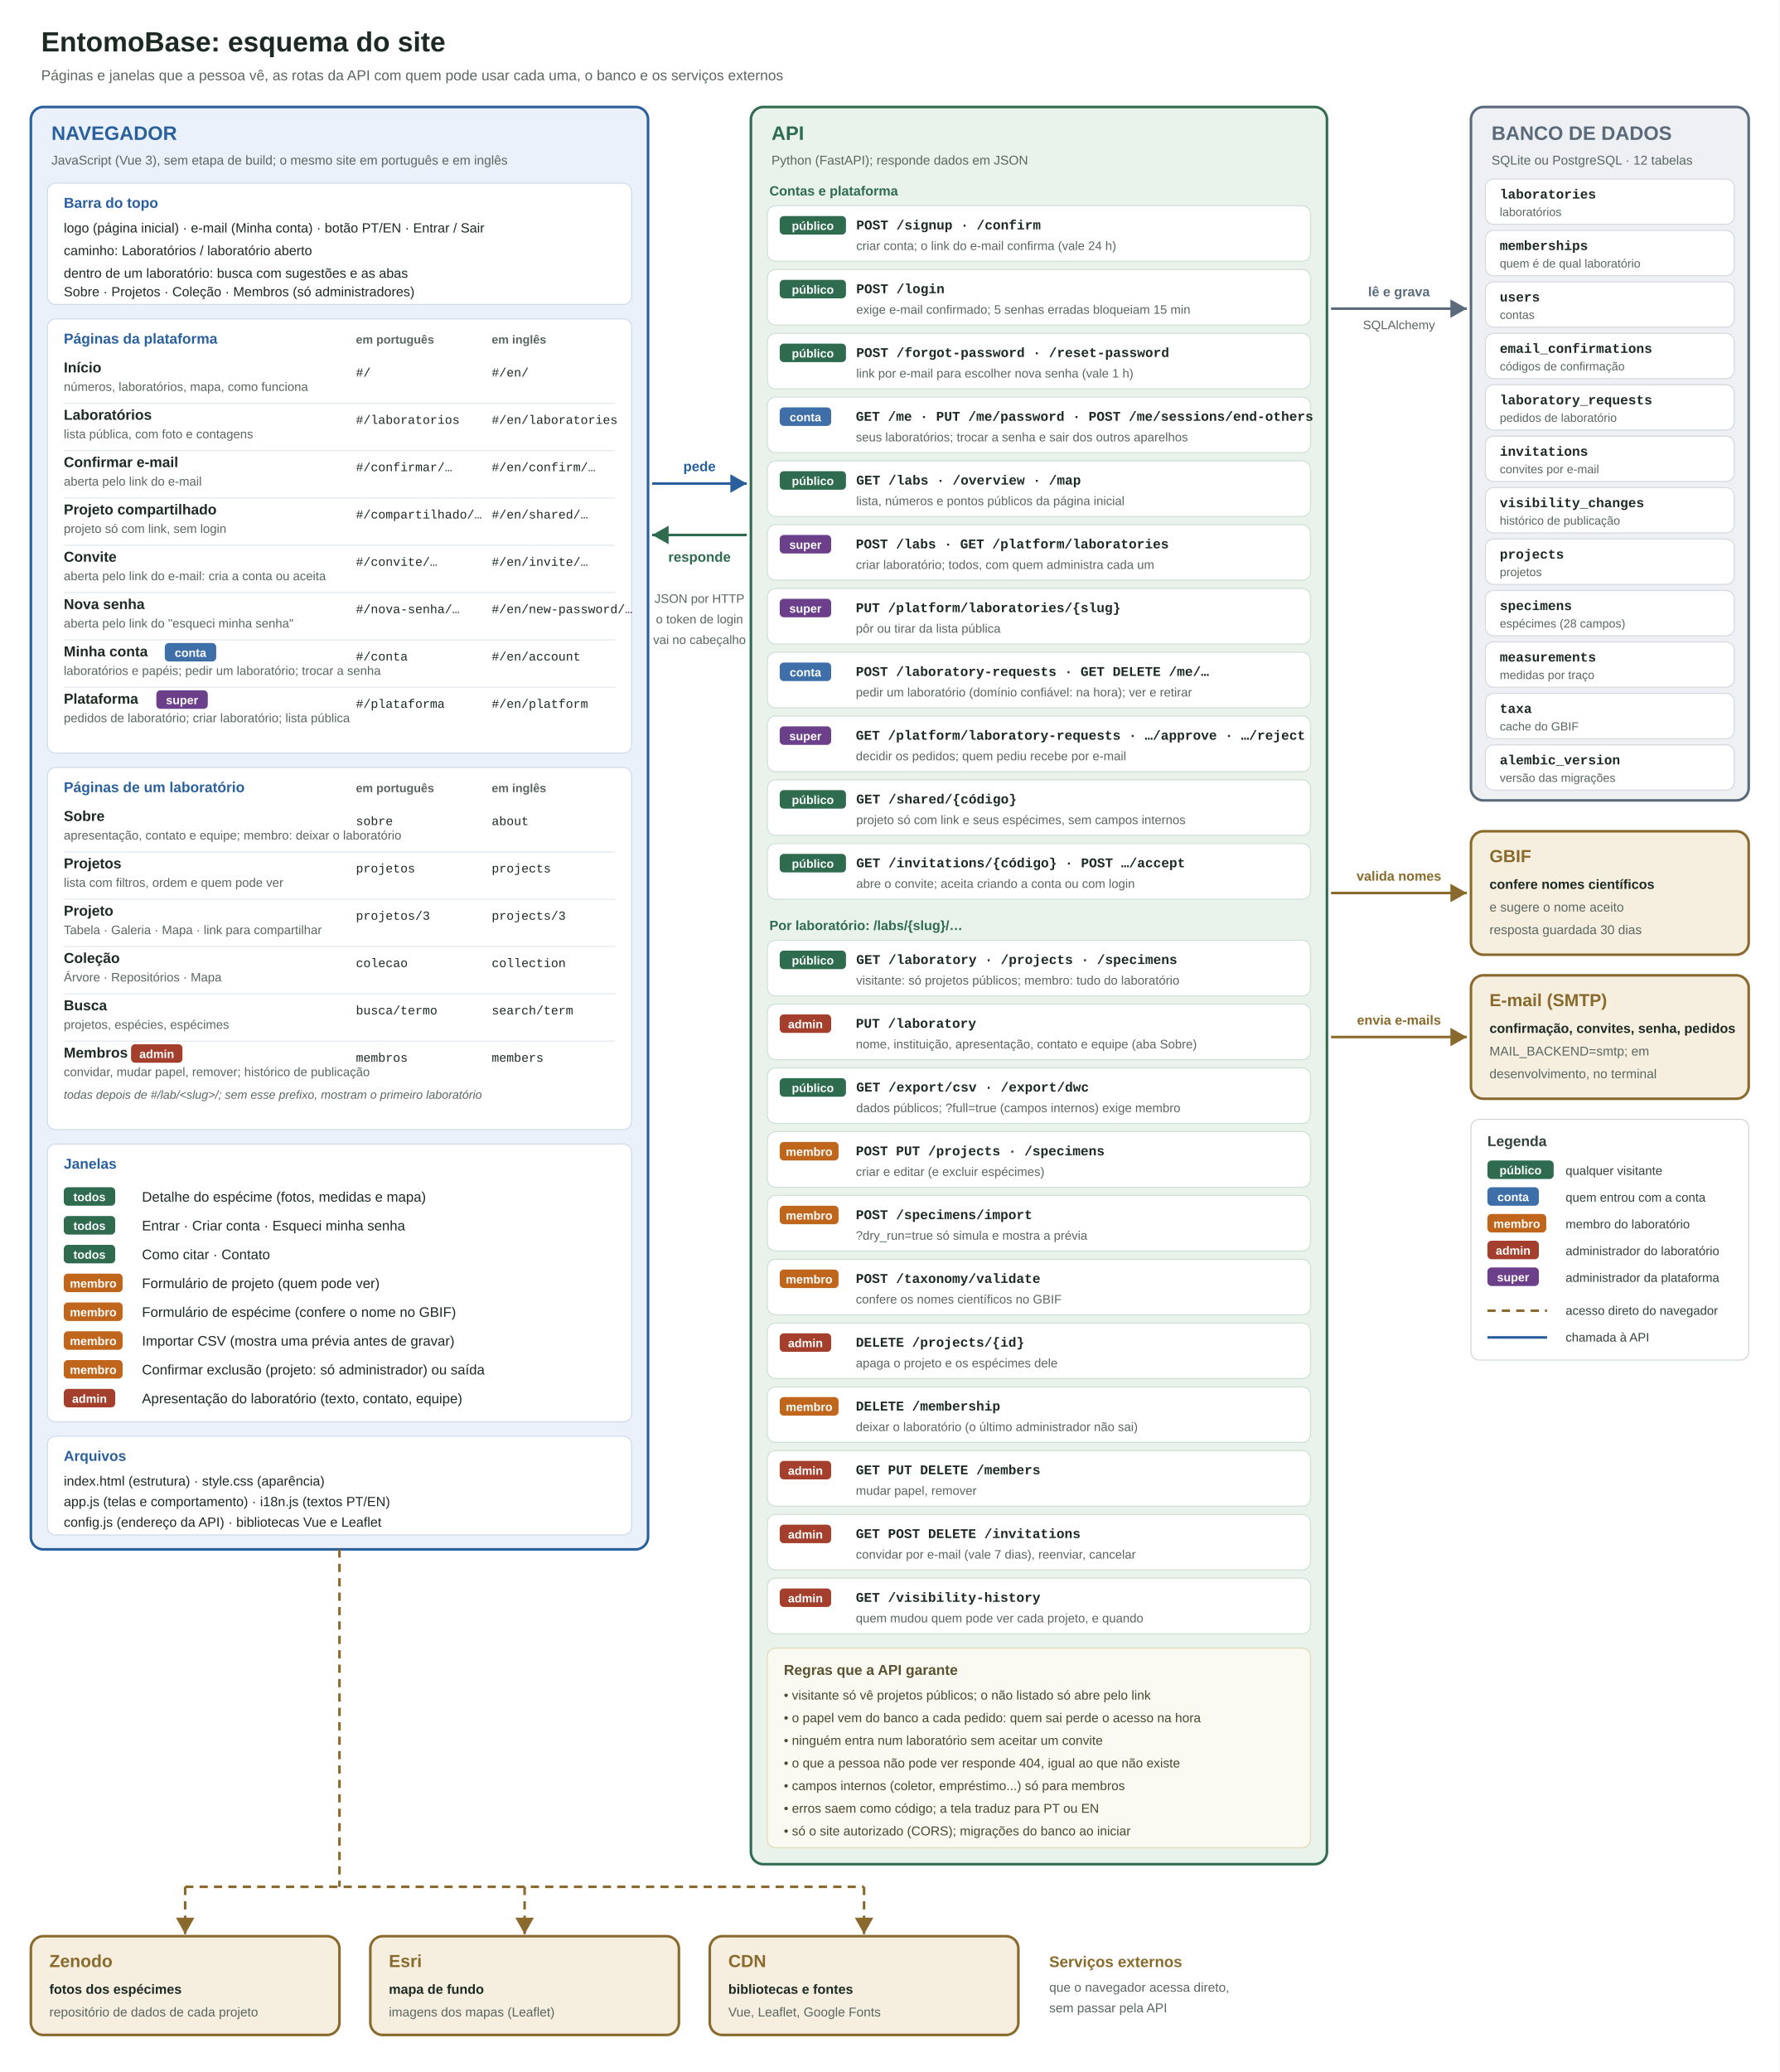
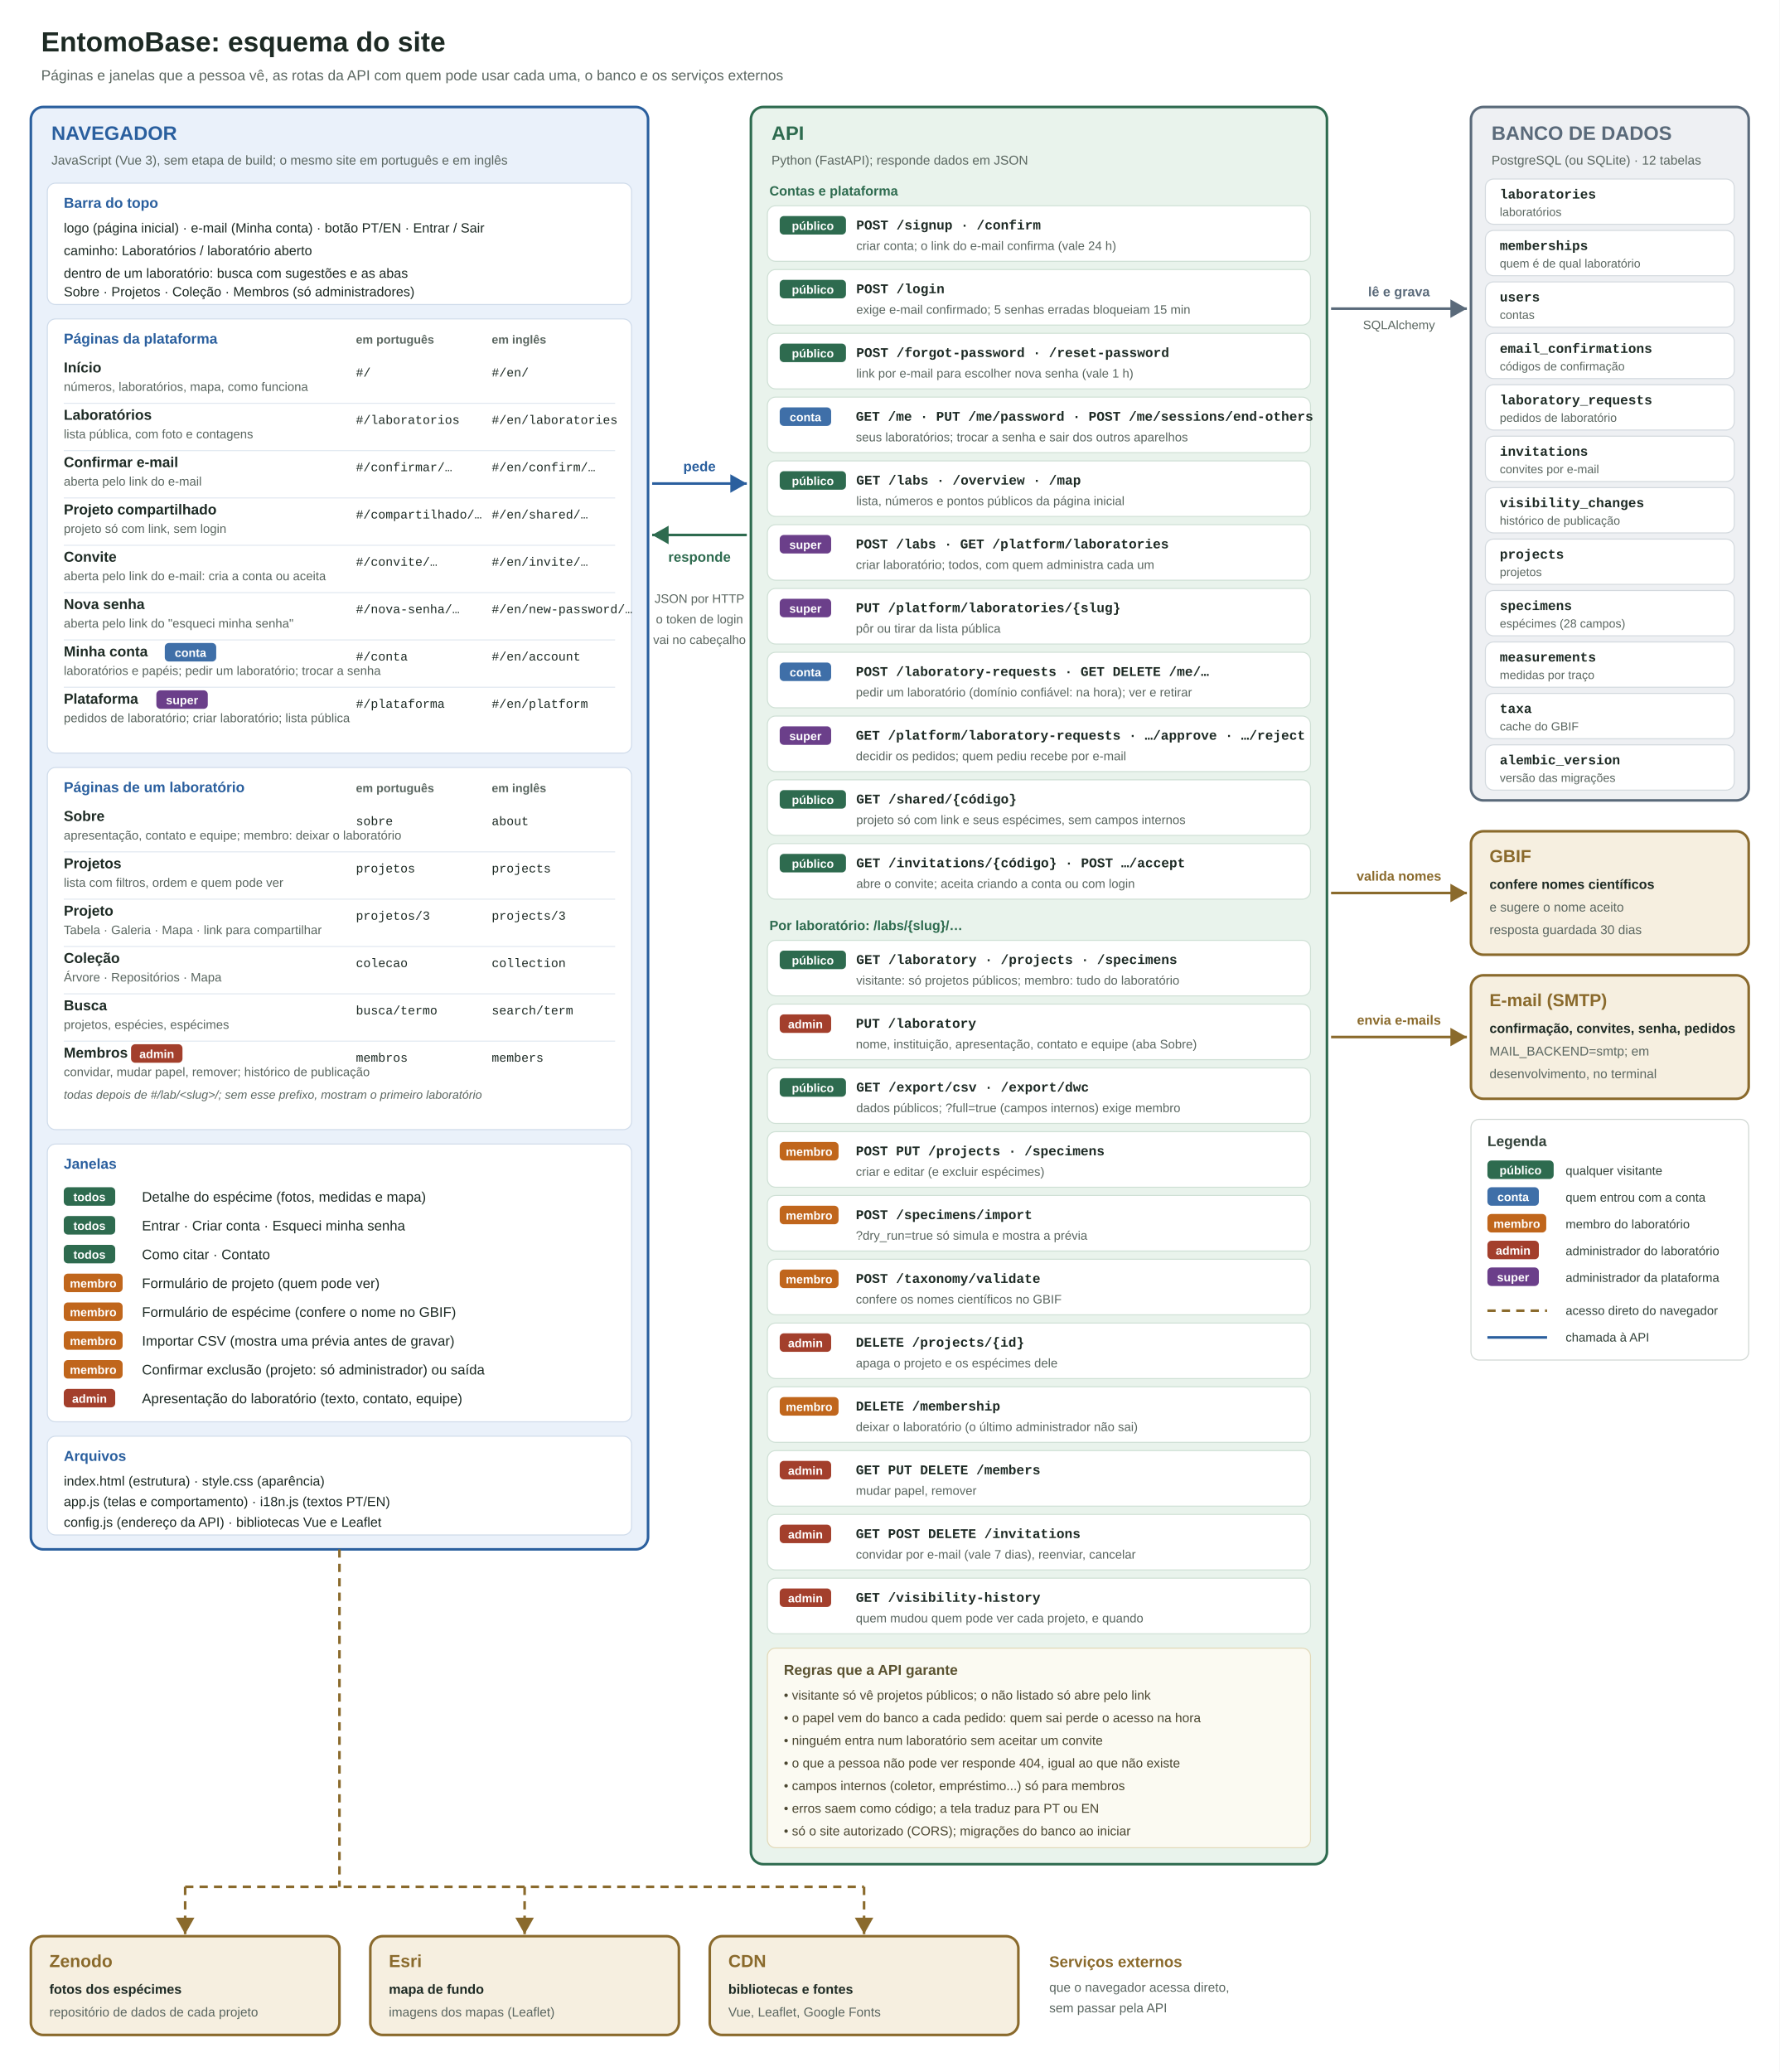
<svg xmlns="http://www.w3.org/2000/svg" viewBox="0 0 1730 2014" width="1730" height="2014" font-family="Segoe UI, Arial, sans-serif">
  <rect width="1730" height="2014" fill="#ffffff" />
  <text x="40" y="50" font-size="27" fill="#1d2a24" font-weight="700">EntomoBase: esquema do site</text>
  <text x="40" y="78" font-size="14" fill="#5a6660">Páginas e janelas que a pessoa vê, as rotas da API com quem pode usar cada uma, o banco e os serviços externos</text>
  <rect x="30" y="104" width="600" height="1402" rx="12" fill="#eaf1fa" stroke="#2a5f9e" stroke-width="2.5" />
  <text x="50" y="136" font-size="19" fill="#2a5f9e" font-weight="700">NAVEGADOR</text>
  <text x="50" y="160" font-size="12.5" fill="#5a6660">JavaScript (Vue 3), sem etapa de build; o mesmo site em português e em inglês</text>
  <rect x="46" y="178" width="568" height="118" rx="8" fill="#ffffff" stroke="#cfdbea" stroke-width="1" />
  <text x="62" y="202" font-size="14" fill="#2a5f9e" font-weight="700">Barra do topo</text>
  <text x="62" y="226" font-size="13" fill="#1d2a24">logo (página inicial) · e-mail (Minha conta) · botão PT/EN · Entrar / Sair</text>
  <text x="62" y="248" font-size="13" fill="#1d2a24">caminho: Laboratórios / laboratório aberto</text>
  <text x="62" y="270" font-size="13" fill="#1d2a24">dentro de um laboratório: busca com sugestões e as abas</text>
  <text x="62" y="288" font-size="13" fill="#1d2a24">Sobre · Projetos · Coleção · Membros (só administradores)</text>
  <rect x="46" y="310" width="568" height="422" rx="8" fill="#ffffff" stroke="#cfdbea" stroke-width="1" />
  <text x="62" y="334" font-size="14" fill="#2a5f9e" font-weight="700">Páginas da plataforma</text>
  <text x="346" y="334" font-size="11.5" fill="#5a6660" font-weight="700">em português</text>
  <text x="478" y="334" font-size="11.5" fill="#5a6660" font-weight="700">em inglês</text>
  <text x="62" y="362" font-size="14" fill="#1d2a24" font-weight="700">Início</text>
  <text x="62" y="380" font-size="12" fill="#5a6660">números, laboratórios, mapa, como funciona</text>
  <text x="346" y="366" font-size="12" fill="#1d2a24" font-family="Consolas, 'Courier New', monospace">#/</text>
  <text x="478" y="366" font-size="12" fill="#1d2a24" font-family="Consolas, 'Courier New', monospace">#/en/</text>
  <path d="M62 392 H598" stroke="#e1e8f0" />
  <text x="62" y="408" font-size="14" fill="#1d2a24" font-weight="700">Laboratórios</text>
  <text x="62" y="426" font-size="12" fill="#5a6660">lista pública, com foto e contagens</text>
  <text x="346" y="412" font-size="12" fill="#1d2a24" font-family="Consolas, 'Courier New', monospace">#/laboratorios</text>
  <text x="478" y="412" font-size="12" fill="#1d2a24" font-family="Consolas, 'Courier New', monospace">#/en/laboratories</text>
  <path d="M62 438 H598" stroke="#e1e8f0" />
  <text x="62" y="454" font-size="14" fill="#1d2a24" font-weight="700">Confirmar e-mail</text>
  <text x="62" y="472" font-size="12" fill="#5a6660">aberta pelo link do e-mail</text>
  <text x="346" y="458" font-size="12" fill="#1d2a24" font-family="Consolas, 'Courier New', monospace">#/confirmar/…</text>
  <text x="478" y="458" font-size="12" fill="#1d2a24" font-family="Consolas, 'Courier New', monospace">#/en/confirm/…</text>
  <path d="M62 484 H598" stroke="#e1e8f0" />
  <text x="62" y="500" font-size="14" fill="#1d2a24" font-weight="700">Projeto compartilhado</text>
  <text x="62" y="518" font-size="12" fill="#5a6660">projeto só com link, sem login</text>
  <text x="346" y="504" font-size="12" fill="#1d2a24" font-family="Consolas, 'Courier New', monospace">#/compartilhado/…</text>
  <text x="478" y="504" font-size="12" fill="#1d2a24" font-family="Consolas, 'Courier New', monospace">#/en/shared/…</text>
  <path d="M62 530 H598" stroke="#e1e8f0" />
  <text x="62" y="546" font-size="14" fill="#1d2a24" font-weight="700">Convite</text>
  <text x="62" y="564" font-size="12" fill="#5a6660">aberta pelo link do e-mail: cria a conta ou aceita</text>
  <text x="346" y="550" font-size="12" fill="#1d2a24" font-family="Consolas, 'Courier New', monospace">#/convite/…</text>
  <text x="478" y="550" font-size="12" fill="#1d2a24" font-family="Consolas, 'Courier New', monospace">#/en/invite/…</text>
  <path d="M62 576 H598" stroke="#e1e8f0" />
  <text x="62" y="592" font-size="14" fill="#1d2a24" font-weight="700">Nova senha</text>
  <text x="62" y="610" font-size="12" fill="#5a6660">aberta pelo link do "esqueci minha senha"</text>
  <text x="346" y="596" font-size="12" fill="#1d2a24" font-family="Consolas, 'Courier New', monospace">#/nova-senha/…</text>
  <text x="478" y="596" font-size="12" fill="#1d2a24" font-family="Consolas, 'Courier New', monospace">#/en/new-password/…</text>
  <path d="M62 622 H598" stroke="#e1e8f0" />
  <text x="62" y="638" font-size="14" fill="#1d2a24" font-weight="700">Minha conta</text>
  <rect x="160.2" y="625" width="50.0" height="18" rx="4" fill="#3f6fa8" />
  <text x="185.2" y="638.5" font-size="11.5" fill="#ffffff" font-weight="700" text-anchor="middle">conta</text>
  <text x="62" y="656" font-size="12" fill="#5a6660">laboratórios e papéis; pedir um laboratório; trocar a senha</text>
  <text x="346" y="642" font-size="12" fill="#1d2a24" font-family="Consolas, 'Courier New', monospace">#/conta</text>
  <text x="478" y="642" font-size="12" fill="#1d2a24" font-family="Consolas, 'Courier New', monospace">#/en/account</text>
  <path d="M62 668 H598" stroke="#e1e8f0" />
  <text x="62" y="684" font-size="14" fill="#1d2a24" font-weight="700">Plataforma</text>
  <rect x="152.0" y="671" width="50.0" height="18" rx="4" fill="#6b3f8a" />
  <text x="177.0" y="684.5" font-size="11.5" fill="#ffffff" font-weight="700" text-anchor="middle">super</text>
  <text x="62" y="702" font-size="12" fill="#5a6660">pedidos de laboratório; criar laboratório; lista pública</text>
  <text x="346" y="688" font-size="12" fill="#1d2a24" font-family="Consolas, 'Courier New', monospace">#/plataforma</text>
  <text x="478" y="688" font-size="12" fill="#1d2a24" font-family="Consolas, 'Courier New', monospace">#/en/platform</text>
  <rect x="46" y="746" width="568" height="352" rx="8" fill="#ffffff" stroke="#cfdbea" stroke-width="1" />
  <text x="62" y="770" font-size="14" fill="#2a5f9e" font-weight="700">Páginas de um laboratório</text>
  <text x="346" y="770" font-size="11.5" fill="#5a6660" font-weight="700">em português</text>
  <text x="478" y="770" font-size="11.5" fill="#5a6660" font-weight="700">em inglês</text>
  <text x="62" y="798" font-size="14" fill="#1d2a24" font-weight="700">Sobre</text>
  <text x="62" y="816" font-size="12" fill="#5a6660">apresentação, contato e equipe; membro: deixar o laboratório</text>
  <text x="346" y="802" font-size="12" fill="#1d2a24" font-family="Consolas, 'Courier New', monospace">sobre</text>
  <text x="478" y="802" font-size="12" fill="#1d2a24" font-family="Consolas, 'Courier New', monospace">about</text>
  <path d="M62 828 H598" stroke="#e1e8f0" />
  <text x="62" y="844" font-size="14" fill="#1d2a24" font-weight="700">Projetos</text>
  <text x="62" y="862" font-size="12" fill="#5a6660">lista com filtros, ordem e quem pode ver</text>
  <text x="346" y="848" font-size="12" fill="#1d2a24" font-family="Consolas, 'Courier New', monospace">projetos</text>
  <text x="478" y="848" font-size="12" fill="#1d2a24" font-family="Consolas, 'Courier New', monospace">projects</text>
  <path d="M62 874 H598" stroke="#e1e8f0" />
  <text x="62" y="890" font-size="14" fill="#1d2a24" font-weight="700">Projeto</text>
  <text x="62" y="908" font-size="12" fill="#5a6660">Tabela · Galeria · Mapa · link para compartilhar</text>
  <text x="346" y="894" font-size="12" fill="#1d2a24" font-family="Consolas, 'Courier New', monospace">projetos/3</text>
  <text x="478" y="894" font-size="12" fill="#1d2a24" font-family="Consolas, 'Courier New', monospace">projects/3</text>
  <path d="M62 920 H598" stroke="#e1e8f0" />
  <text x="62" y="936" font-size="14" fill="#1d2a24" font-weight="700">Coleção</text>
  <text x="62" y="954" font-size="12" fill="#5a6660">Árvore · Repositórios · Mapa</text>
  <text x="346" y="940" font-size="12" fill="#1d2a24" font-family="Consolas, 'Courier New', monospace">colecao</text>
  <text x="478" y="940" font-size="12" fill="#1d2a24" font-family="Consolas, 'Courier New', monospace">collection</text>
  <path d="M62 966 H598" stroke="#e1e8f0" />
  <text x="62" y="982" font-size="14" fill="#1d2a24" font-weight="700">Busca</text>
  <text x="62" y="1000" font-size="12" fill="#5a6660">projetos, espécies, espécimes</text>
  <text x="346" y="986" font-size="12" fill="#1d2a24" font-family="Consolas, 'Courier New', monospace">busca/termo</text>
  <text x="478" y="986" font-size="12" fill="#1d2a24" font-family="Consolas, 'Courier New', monospace">search/term</text>
  <path d="M62 1012 H598" stroke="#e1e8f0" />
  <text x="62" y="1028" font-size="14" fill="#1d2a24" font-weight="700">Membros</text>
  <rect x="127.4" y="1015" width="50.0" height="18" rx="4" fill="#a33f2c" />
  <text x="152.4" y="1028.5" font-size="11.5" fill="#ffffff" font-weight="700" text-anchor="middle">admin</text>
  <text x="62" y="1046" font-size="12" fill="#5a6660">convidar, mudar papel, remover; histórico de publicação</text>
  <text x="346" y="1032" font-size="12" fill="#1d2a24" font-family="Consolas, 'Courier New', monospace">membros</text>
  <text x="478" y="1032" font-size="12" fill="#1d2a24" font-family="Consolas, 'Courier New', monospace">members</text>
  <text x="62" y="1068" font-size="11.5" fill="#5a6660" font-style="italic">todas depois de #/lab/&lt;slug&gt;/; sem esse prefixo, mostram o primeiro laboratório</text>
  <rect x="46" y="1112" width="568" height="270" rx="8" fill="#ffffff" stroke="#cfdbea" stroke-width="1" />
  <text x="62" y="1136" font-size="14" fill="#2a5f9e" font-weight="700">Janelas</text>
  <rect x="62" y="1154" width="50.0" height="18" rx="4" fill="#2e6b4f" />
  <text x="87.0" y="1167.5" font-size="11.5" fill="#ffffff" font-weight="700" text-anchor="middle">todos</text>
  <text x="138" y="1168" font-size="13.5" fill="#1d2a24">Detalhe do espécime (fotos, medidas e mapa)</text>
  <rect x="62" y="1182" width="50.0" height="18" rx="4" fill="#2e6b4f" />
  <text x="87.0" y="1195.5" font-size="11.5" fill="#ffffff" font-weight="700" text-anchor="middle">todos</text>
  <text x="138" y="1196" font-size="13.5" fill="#1d2a24">Entrar · Criar conta · Esqueci minha senha</text>
  <rect x="62" y="1210" width="50.0" height="18" rx="4" fill="#2e6b4f" />
  <text x="87.0" y="1223.5" font-size="11.5" fill="#ffffff" font-weight="700" text-anchor="middle">todos</text>
  <text x="138" y="1224" font-size="13.5" fill="#1d2a24">Como citar · Contato</text>
  <rect x="62" y="1238" width="57.2" height="18" rx="4" fill="#c0661c" />
  <text x="90.6" y="1251.5" font-size="11.5" fill="#ffffff" font-weight="700" text-anchor="middle">membro</text>
  <text x="138" y="1252" font-size="13.5" fill="#1d2a24">Formulário de projeto (quem pode ver)</text>
  <rect x="62" y="1266" width="57.2" height="18" rx="4" fill="#c0661c" />
  <text x="90.6" y="1279.5" font-size="11.5" fill="#ffffff" font-weight="700" text-anchor="middle">membro</text>
  <text x="138" y="1280" font-size="13.5" fill="#1d2a24">Formulário de espécime (confere o nome no GBIF)</text>
  <rect x="62" y="1294" width="57.2" height="18" rx="4" fill="#c0661c" />
  <text x="90.6" y="1307.5" font-size="11.5" fill="#ffffff" font-weight="700" text-anchor="middle">membro</text>
  <text x="138" y="1308" font-size="13.5" fill="#1d2a24">Importar CSV (mostra uma prévia antes de gravar)</text>
  <rect x="62" y="1322" width="57.2" height="18" rx="4" fill="#c0661c" />
  <text x="90.6" y="1335.5" font-size="11.5" fill="#ffffff" font-weight="700" text-anchor="middle">membro</text>
  <text x="138" y="1336" font-size="13.5" fill="#1d2a24">Confirmar exclusão (projeto: só administrador) ou saída</text>
  <rect x="62" y="1350" width="50.0" height="18" rx="4" fill="#a33f2c" />
  <text x="87.0" y="1363.5" font-size="11.5" fill="#ffffff" font-weight="700" text-anchor="middle">admin</text>
  <text x="138" y="1364" font-size="13.5" fill="#1d2a24">Apresentação do laboratório (texto, contato, equipe)</text>
  <rect x="46" y="1396" width="568" height="96" rx="8" fill="#ffffff" stroke="#cfdbea" stroke-width="1" />
  <text x="62" y="1420" font-size="14" fill="#2a5f9e" font-weight="700">Arquivos</text>
  <text x="62" y="1444" font-size="13" fill="#1d2a24">index.html (estrutura) · style.css (aparência)</text>
  <text x="62" y="1464" font-size="13" fill="#1d2a24">app.js (telas e comportamento) · i18n.js (textos PT/EN)</text>
  <text x="62" y="1484" font-size="13" fill="#1d2a24">config.js (endereço da API) · bibliotecas Vue e Leaflet</text>
  <rect x="730" y="104" width="560" height="1708" rx="12" fill="#e9f3ec" stroke="#2e6b4f" stroke-width="2.5" />
  <text x="750" y="136" font-size="19" fill="#2e6b4f" font-weight="700">API</text>
  <text x="750" y="160" font-size="12.5" fill="#5a6660">Python (FastAPI); responde dados em JSON</text>
  <text x="748" y="190" font-size="13" fill="#2e6b4f" font-weight="700">Contas e plataforma</text>
  <rect x="746" y="200" width="528" height="54" rx="8" fill="#ffffff" stroke="#cfe0d5" stroke-width="1" />
  <rect x="758" y="210" width="64.4" height="18" rx="4" fill="#2e6b4f" />
  <text x="790.2" y="223.5" font-size="11.5" fill="#ffffff" font-weight="700" text-anchor="middle">público</text>
  <text x="832.4" y="223" font-size="13" fill="#1d2a24" font-weight="700" font-family="Consolas, 'Courier New', monospace">POST /signup · /confirm</text>
  <text x="832.4" y="243" font-size="12" fill="#5a6660">criar conta; o link do e-mail confirma (vale 24 h)</text>
  <rect x="746" y="262" width="528" height="54" rx="8" fill="#ffffff" stroke="#cfe0d5" stroke-width="1" />
  <rect x="758" y="272" width="64.4" height="18" rx="4" fill="#2e6b4f" />
  <text x="790.2" y="285.5" font-size="11.5" fill="#ffffff" font-weight="700" text-anchor="middle">público</text>
  <text x="832.4" y="285" font-size="13" fill="#1d2a24" font-weight="700" font-family="Consolas, 'Courier New', monospace">POST /login</text>
  <text x="832.4" y="305" font-size="12" fill="#5a6660">exige e-mail confirmado; 5 senhas erradas bloqueiam 15 min</text>
  <rect x="746" y="324" width="528" height="54" rx="8" fill="#ffffff" stroke="#cfe0d5" stroke-width="1" />
  <rect x="758" y="334" width="64.4" height="18" rx="4" fill="#2e6b4f" />
  <text x="790.2" y="347.5" font-size="11.5" fill="#ffffff" font-weight="700" text-anchor="middle">público</text>
  <text x="832.4" y="347" font-size="13" fill="#1d2a24" font-weight="700" font-family="Consolas, 'Courier New', monospace">POST /forgot-password · /reset-password</text>
  <text x="832.4" y="367" font-size="12" fill="#5a6660">link por e-mail para escolher nova senha (vale 1 h)</text>
  <rect x="746" y="386" width="528" height="54" rx="8" fill="#ffffff" stroke="#cfe0d5" stroke-width="1" />
  <rect x="758" y="396" width="50.0" height="18" rx="4" fill="#3f6fa8" />
  <text x="783.0" y="409.5" font-size="11.5" fill="#ffffff" font-weight="700" text-anchor="middle">conta</text>
  <text x="832" y="409" font-size="13" fill="#1d2a24" font-weight="700" font-family="Consolas, 'Courier New', monospace">GET /me · PUT /me/password · POST /me/sessions/end-others</text>
  <text x="832" y="429" font-size="12" fill="#5a6660">seus laboratórios; trocar a senha e sair dos outros aparelhos</text>
  <rect x="746" y="448" width="528" height="54" rx="8" fill="#ffffff" stroke="#cfe0d5" stroke-width="1" />
  <rect x="758" y="458" width="64.4" height="18" rx="4" fill="#2e6b4f" />
  <text x="790.2" y="471.5" font-size="11.5" fill="#ffffff" font-weight="700" text-anchor="middle">público</text>
  <text x="832.4" y="471" font-size="13" fill="#1d2a24" font-weight="700" font-family="Consolas, 'Courier New', monospace">GET /labs · /overview · /map</text>
  <text x="832.4" y="491" font-size="12" fill="#5a6660">lista, números e pontos públicos da página inicial</text>
  <rect x="746" y="510" width="528" height="54" rx="8" fill="#ffffff" stroke="#cfe0d5" stroke-width="1" />
  <rect x="758" y="520" width="50.0" height="18" rx="4" fill="#6b3f8a" />
  <text x="783.0" y="533.5" font-size="11.5" fill="#ffffff" font-weight="700" text-anchor="middle">super</text>
  <text x="832" y="533" font-size="13" fill="#1d2a24" font-weight="700" font-family="Consolas, 'Courier New', monospace">POST /labs · GET /platform/laboratories</text>
  <text x="832" y="553" font-size="12" fill="#5a6660">criar laboratório; todos, com quem administra cada um</text>
  <rect x="746" y="572" width="528" height="54" rx="8" fill="#ffffff" stroke="#cfe0d5" stroke-width="1" />
  <rect x="758" y="582" width="50.0" height="18" rx="4" fill="#6b3f8a" />
  <text x="783.0" y="595.5" font-size="11.5" fill="#ffffff" font-weight="700" text-anchor="middle">super</text>
  <text x="832" y="595" font-size="13" fill="#1d2a24" font-weight="700" font-family="Consolas, 'Courier New', monospace">PUT /platform/laboratories/{slug}</text>
  <text x="832" y="615" font-size="12" fill="#5a6660">pôr ou tirar da lista pública</text>
  <rect x="746" y="634" width="528" height="54" rx="8" fill="#ffffff" stroke="#cfe0d5" stroke-width="1" />
  <rect x="758" y="644" width="50.0" height="18" rx="4" fill="#3f6fa8" />
  <text x="783.0" y="657.5" font-size="11.5" fill="#ffffff" font-weight="700" text-anchor="middle">conta</text>
  <text x="832" y="657" font-size="13" fill="#1d2a24" font-weight="700" font-family="Consolas, 'Courier New', monospace">POST /laboratory-requests · GET DELETE /me/…</text>
  <text x="832" y="677" font-size="12" fill="#5a6660">pedir um laboratório (domínio confiável: na hora); ver e retirar</text>
  <rect x="746" y="696" width="528" height="54" rx="8" fill="#ffffff" stroke="#cfe0d5" stroke-width="1" />
  <rect x="758" y="706" width="50.0" height="18" rx="4" fill="#6b3f8a" />
  <text x="783.0" y="719.5" font-size="11.5" fill="#ffffff" font-weight="700" text-anchor="middle">super</text>
  <text x="832" y="719" font-size="13" fill="#1d2a24" font-weight="700" font-family="Consolas, 'Courier New', monospace">GET /platform/laboratory-requests · …/approve · …/reject</text>
  <text x="832" y="739" font-size="12" fill="#5a6660">decidir os pedidos; quem pediu recebe por e-mail</text>
  <rect x="746" y="758" width="528" height="54" rx="8" fill="#ffffff" stroke="#cfe0d5" stroke-width="1" />
  <rect x="758" y="768" width="64.4" height="18" rx="4" fill="#2e6b4f" />
  <text x="790.2" y="781.5" font-size="11.5" fill="#ffffff" font-weight="700" text-anchor="middle">público</text>
  <text x="832.4" y="781" font-size="13" fill="#1d2a24" font-weight="700" font-family="Consolas, 'Courier New', monospace">GET /shared/{código}</text>
  <text x="832.4" y="801" font-size="12" fill="#5a6660">projeto só com link e seus espécimes, sem campos internos</text>
  <rect x="746" y="820" width="528" height="54" rx="8" fill="#ffffff" stroke="#cfe0d5" stroke-width="1" />
  <rect x="758" y="830" width="64.4" height="18" rx="4" fill="#2e6b4f" />
  <text x="790.2" y="843.5" font-size="11.5" fill="#ffffff" font-weight="700" text-anchor="middle">público</text>
  <text x="832.4" y="843" font-size="13" fill="#1d2a24" font-weight="700" font-family="Consolas, 'Courier New', monospace">GET /invitations/{código} · POST …/accept</text>
  <text x="832.4" y="863" font-size="12" fill="#5a6660">abre o convite; aceita criando a conta ou com login</text>
  <text x="748" y="904" font-size="13" fill="#2e6b4f" font-weight="700">Por laboratório: /labs/{slug}/…</text>
  <rect x="746" y="914" width="528" height="54" rx="8" fill="#ffffff" stroke="#cfe0d5" stroke-width="1" />
  <rect x="758" y="924" width="64.4" height="18" rx="4" fill="#2e6b4f" />
  <text x="790.2" y="937.5" font-size="11.5" fill="#ffffff" font-weight="700" text-anchor="middle">público</text>
  <text x="832.4" y="937" font-size="13" fill="#1d2a24" font-weight="700" font-family="Consolas, 'Courier New', monospace">GET /laboratory · /projects · /specimens</text>
  <text x="832.4" y="957" font-size="12" fill="#5a6660">visitante: só projetos públicos; membro: tudo do laboratório</text>
  <rect x="746" y="976" width="528" height="54" rx="8" fill="#ffffff" stroke="#cfe0d5" stroke-width="1" />
  <rect x="758" y="986" width="50.0" height="18" rx="4" fill="#a33f2c" />
  <text x="783.0" y="999.5" font-size="11.5" fill="#ffffff" font-weight="700" text-anchor="middle">admin</text>
  <text x="832" y="999" font-size="13" fill="#1d2a24" font-weight="700" font-family="Consolas, 'Courier New', monospace">PUT /laboratory</text>
  <text x="832" y="1019" font-size="12" fill="#5a6660">nome, instituição, apresentação, contato e equipe (aba Sobre)</text>
  <rect x="746" y="1038" width="528" height="54" rx="8" fill="#ffffff" stroke="#cfe0d5" stroke-width="1" />
  <rect x="758" y="1048" width="64.4" height="18" rx="4" fill="#2e6b4f" />
  <text x="790.2" y="1061.5" font-size="11.5" fill="#ffffff" font-weight="700" text-anchor="middle">público</text>
  <text x="832.4" y="1061" font-size="13" fill="#1d2a24" font-weight="700" font-family="Consolas, 'Courier New', monospace">GET /export/csv · /export/dwc</text>
  <text x="832.4" y="1081" font-size="12" fill="#5a6660">dados públicos; ?full=true (campos internos) exige membro</text>
  <rect x="746" y="1100" width="528" height="54" rx="8" fill="#ffffff" stroke="#cfe0d5" stroke-width="1" />
  <rect x="758" y="1110" width="57.2" height="18" rx="4" fill="#c0661c" />
  <text x="786.6" y="1123.5" font-size="11.5" fill="#ffffff" font-weight="700" text-anchor="middle">membro</text>
  <text x="832" y="1123" font-size="13" fill="#1d2a24" font-weight="700" font-family="Consolas, 'Courier New', monospace">POST PUT /projects · /specimens</text>
  <text x="832" y="1143" font-size="12" fill="#5a6660">criar e editar (e excluir espécimes)</text>
  <rect x="746" y="1162" width="528" height="54" rx="8" fill="#ffffff" stroke="#cfe0d5" stroke-width="1" />
  <rect x="758" y="1172" width="57.2" height="18" rx="4" fill="#c0661c" />
  <text x="786.6" y="1185.5" font-size="11.5" fill="#ffffff" font-weight="700" text-anchor="middle">membro</text>
  <text x="832" y="1185" font-size="13" fill="#1d2a24" font-weight="700" font-family="Consolas, 'Courier New', monospace">POST /specimens/import</text>
  <text x="832" y="1205" font-size="12" fill="#5a6660">?dry_run=true só simula e mostra a prévia</text>
  <rect x="746" y="1224" width="528" height="54" rx="8" fill="#ffffff" stroke="#cfe0d5" stroke-width="1" />
  <rect x="758" y="1234" width="57.2" height="18" rx="4" fill="#c0661c" />
  <text x="786.6" y="1247.5" font-size="11.5" fill="#ffffff" font-weight="700" text-anchor="middle">membro</text>
  <text x="832" y="1247" font-size="13" fill="#1d2a24" font-weight="700" font-family="Consolas, 'Courier New', monospace">POST /taxonomy/validate</text>
  <text x="832" y="1267" font-size="12" fill="#5a6660">confere os nomes científicos no GBIF</text>
  <rect x="746" y="1286" width="528" height="54" rx="8" fill="#ffffff" stroke="#cfe0d5" stroke-width="1" />
  <rect x="758" y="1296" width="50.0" height="18" rx="4" fill="#a33f2c" />
  <text x="783.0" y="1309.5" font-size="11.5" fill="#ffffff" font-weight="700" text-anchor="middle">admin</text>
  <text x="832" y="1309" font-size="13" fill="#1d2a24" font-weight="700" font-family="Consolas, 'Courier New', monospace">DELETE /projects/{id}</text>
  <text x="832" y="1329" font-size="12" fill="#5a6660">apaga o projeto e os espécimes dele</text>
  <rect x="746" y="1348" width="528" height="54" rx="8" fill="#ffffff" stroke="#cfe0d5" stroke-width="1" />
  <rect x="758" y="1358" width="57.2" height="18" rx="4" fill="#c0661c" />
  <text x="786.6" y="1371.5" font-size="11.5" fill="#ffffff" font-weight="700" text-anchor="middle">membro</text>
  <text x="832" y="1371" font-size="13" fill="#1d2a24" font-weight="700" font-family="Consolas, 'Courier New', monospace">DELETE /membership</text>
  <text x="832" y="1391" font-size="12" fill="#5a6660">deixar o laboratório (o último administrador não sai)</text>
  <rect x="746" y="1410" width="528" height="54" rx="8" fill="#ffffff" stroke="#cfe0d5" stroke-width="1" />
  <rect x="758" y="1420" width="50.0" height="18" rx="4" fill="#a33f2c" />
  <text x="783.0" y="1433.5" font-size="11.5" fill="#ffffff" font-weight="700" text-anchor="middle">admin</text>
  <text x="832" y="1433" font-size="13" fill="#1d2a24" font-weight="700" font-family="Consolas, 'Courier New', monospace">GET PUT DELETE /members</text>
  <text x="832" y="1453" font-size="12" fill="#5a6660">mudar papel, remover</text>
  <rect x="746" y="1472" width="528" height="54" rx="8" fill="#ffffff" stroke="#cfe0d5" stroke-width="1" />
  <rect x="758" y="1482" width="50.0" height="18" rx="4" fill="#a33f2c" />
  <text x="783.0" y="1495.5" font-size="11.5" fill="#ffffff" font-weight="700" text-anchor="middle">admin</text>
  <text x="832" y="1495" font-size="13" fill="#1d2a24" font-weight="700" font-family="Consolas, 'Courier New', monospace">GET POST DELETE /invitations</text>
  <text x="832" y="1515" font-size="12" fill="#5a6660">convidar por e-mail (vale 7 dias), reenviar, cancelar</text>
  <rect x="746" y="1534" width="528" height="54" rx="8" fill="#ffffff" stroke="#cfe0d5" stroke-width="1" />
  <rect x="758" y="1544" width="50.0" height="18" rx="4" fill="#a33f2c" />
  <text x="783.0" y="1557.5" font-size="11.5" fill="#ffffff" font-weight="700" text-anchor="middle">admin</text>
  <text x="832" y="1557" font-size="13" fill="#1d2a24" font-weight="700" font-family="Consolas, 'Courier New', monospace">GET /visibility-history</text>
  <text x="832" y="1577" font-size="12" fill="#5a6660">quem mudou quem pode ver cada projeto, e quando</text>
  <rect x="746" y="1602" width="528" height="194" rx="8" fill="#fbfaf2" stroke="#e2d9b8" stroke-width="1" />
  <text x="762" y="1628" font-size="14" fill="#5a5230" font-weight="700">Regras que a API garante</text>
  <text x="762" y="1652" font-size="12.5" fill="#4a4630">• visitante só vê projetos públicos; o não listado só abre pelo link</text>
  <text x="762" y="1674" font-size="12.5" fill="#4a4630">• o papel vem do banco a cada pedido: quem sai perde o acesso na hora</text>
  <text x="762" y="1696" font-size="12.5" fill="#4a4630">• ninguém entra num laboratório sem aceitar um convite</text>
  <text x="762" y="1718" font-size="12.5" fill="#4a4630">• o que a pessoa não pode ver responde 404, igual ao que não existe</text>
  <text x="762" y="1740" font-size="12.5" fill="#4a4630">• campos internos (coletor, empréstimo...) só para membros</text>
  <text x="762" y="1762" font-size="12.5" fill="#4a4630">• erros saem como código; a tela traduz para PT ou EN</text>
  <text x="762" y="1784" font-size="12.5" fill="#4a4630">• só o site autorizado (CORS); migrações do banco ao iniciar</text>
  <path d="M634 470 L726 470" fill="none" stroke="#2a5f9e" stroke-width="2.5" />
  <path d="M726 470 L710 461 L710 479 Z" fill="#2a5f9e" />
  <text x="680.0" y="458" font-size="13.5" fill="#2a5f9e" font-weight="700" text-anchor="middle">pede</text>
  <path d="M726 520 L634 520" fill="none" stroke="#2e6b4f" stroke-width="2.5" />
  <path d="M634 520 L650 511 L650 529 Z" fill="#2e6b4f" />
  <text x="680.0" y="546" font-size="13.5" fill="#2e6b4f" font-weight="700" text-anchor="middle">responde</text>
  <text x="680.0" y="586" font-size="12" fill="#5a6660" text-anchor="middle">JSON por HTTP</text>
  <text x="680.0" y="606" font-size="12" fill="#5a6660" text-anchor="middle">o token de login</text>
  <text x="680.0" y="626" font-size="12" fill="#5a6660" text-anchor="middle">vai no cabeçalho</text>
  <rect x="1430" y="104" width="270" height="674" rx="12" fill="#eef0f3" stroke="#5a6a7a" stroke-width="2.5" />
  <text x="1450" y="136" font-size="19" fill="#5a6a7a" font-weight="700">BANCO DE DADOS</text>
-   <text x="1450" y="160" font-size="12.5" fill="#5a6660">SQLite ou PostgreSQL · 12 tabelas</text>
+   <text x="1450" y="160" font-size="12.5" fill="#5a6660">PostgreSQL (ou SQLite) · 12 tabelas</text>
  <rect x="1444" y="174" width="242" height="44" rx="8" fill="#ffffff" stroke="#d3d9de" stroke-width="1" />
  <text x="1458" y="193" font-size="13" fill="#1d2a24" font-weight="700" font-family="Consolas, 'Courier New', monospace">laboratories</text>
  <text x="1458" y="210" font-size="11.5" fill="#5a6660">laboratórios</text>
  <rect x="1444" y="224" width="242" height="44" rx="8" fill="#ffffff" stroke="#d3d9de" stroke-width="1" />
  <text x="1458" y="243" font-size="13" fill="#1d2a24" font-weight="700" font-family="Consolas, 'Courier New', monospace">memberships</text>
  <text x="1458" y="260" font-size="11.5" fill="#5a6660">quem é de qual laboratório</text>
  <rect x="1444" y="274" width="242" height="44" rx="8" fill="#ffffff" stroke="#d3d9de" stroke-width="1" />
  <text x="1458" y="293" font-size="13" fill="#1d2a24" font-weight="700" font-family="Consolas, 'Courier New', monospace">users</text>
  <text x="1458" y="310" font-size="11.5" fill="#5a6660">contas</text>
  <rect x="1444" y="324" width="242" height="44" rx="8" fill="#ffffff" stroke="#d3d9de" stroke-width="1" />
  <text x="1458" y="343" font-size="13" fill="#1d2a24" font-weight="700" font-family="Consolas, 'Courier New', monospace">email_confirmations</text>
  <text x="1458" y="360" font-size="11.5" fill="#5a6660">códigos de confirmação</text>
  <rect x="1444" y="374" width="242" height="44" rx="8" fill="#ffffff" stroke="#d3d9de" stroke-width="1" />
  <text x="1458" y="393" font-size="13" fill="#1d2a24" font-weight="700" font-family="Consolas, 'Courier New', monospace">laboratory_requests</text>
  <text x="1458" y="410" font-size="11.5" fill="#5a6660">pedidos de laboratório</text>
  <rect x="1444" y="424" width="242" height="44" rx="8" fill="#ffffff" stroke="#d3d9de" stroke-width="1" />
  <text x="1458" y="443" font-size="13" fill="#1d2a24" font-weight="700" font-family="Consolas, 'Courier New', monospace">invitations</text>
  <text x="1458" y="460" font-size="11.5" fill="#5a6660">convites por e-mail</text>
  <rect x="1444" y="474" width="242" height="44" rx="8" fill="#ffffff" stroke="#d3d9de" stroke-width="1" />
  <text x="1458" y="493" font-size="13" fill="#1d2a24" font-weight="700" font-family="Consolas, 'Courier New', monospace">visibility_changes</text>
  <text x="1458" y="510" font-size="11.5" fill="#5a6660">histórico de publicação</text>
  <rect x="1444" y="524" width="242" height="44" rx="8" fill="#ffffff" stroke="#d3d9de" stroke-width="1" />
  <text x="1458" y="543" font-size="13" fill="#1d2a24" font-weight="700" font-family="Consolas, 'Courier New', monospace">projects</text>
  <text x="1458" y="560" font-size="11.5" fill="#5a6660">projetos</text>
  <rect x="1444" y="574" width="242" height="44" rx="8" fill="#ffffff" stroke="#d3d9de" stroke-width="1" />
  <text x="1458" y="593" font-size="13" fill="#1d2a24" font-weight="700" font-family="Consolas, 'Courier New', monospace">specimens</text>
  <text x="1458" y="610" font-size="11.5" fill="#5a6660">espécimes (28 campos)</text>
  <rect x="1444" y="624" width="242" height="44" rx="8" fill="#ffffff" stroke="#d3d9de" stroke-width="1" />
  <text x="1458" y="643" font-size="13" fill="#1d2a24" font-weight="700" font-family="Consolas, 'Courier New', monospace">measurements</text>
  <text x="1458" y="660" font-size="11.5" fill="#5a6660">medidas por traço</text>
  <rect x="1444" y="674" width="242" height="44" rx="8" fill="#ffffff" stroke="#d3d9de" stroke-width="1" />
  <text x="1458" y="693" font-size="13" fill="#1d2a24" font-weight="700" font-family="Consolas, 'Courier New', monospace">taxa</text>
  <text x="1458" y="710" font-size="11.5" fill="#5a6660">cache do GBIF</text>
  <rect x="1444" y="724" width="242" height="44" rx="8" fill="#ffffff" stroke="#d3d9de" stroke-width="1" />
  <text x="1458" y="743" font-size="13" fill="#1d2a24" font-weight="700" font-family="Consolas, 'Courier New', monospace">alembic_version</text>
  <text x="1458" y="760" font-size="11.5" fill="#5a6660">versão das migrações</text>
  <path d="M1294 300 L1426 300" fill="none" stroke="#5a6a7a" stroke-width="2.5" />
  <path d="M1426 300 L1410 291 L1410 309 Z" fill="#5a6a7a" />
  <text x="1360.0" y="288" font-size="13" fill="#5a6a7a" font-weight="700" text-anchor="middle">lê e grava</text>
  <text x="1360.0" y="320" font-size="12" fill="#5a6660" text-anchor="middle">SQLAlchemy</text>
  <rect x="1430" y="808" width="270" height="120" rx="12" fill="#f6efe0" stroke="#8a6a2c" stroke-width="2.5" />
  <text x="1448" y="838" font-size="17" fill="#8a6a2c" font-weight="700">GBIF</text>
  <text x="1448" y="864" font-size="13" fill="#1d2a24" font-weight="700">confere nomes científicos</text>
  <text x="1448" y="886" font-size="12.5" fill="#5a6660">e sugere o nome aceito</text>
  <text x="1448" y="908" font-size="12.5" fill="#5a6660">resposta guardada 30 dias</text>
  <path d="M1294 868 L1426 868" fill="none" stroke="#8a6a2c" stroke-width="2.5" />
  <path d="M1426 868 L1410 859 L1410 877 Z" fill="#8a6a2c" />
  <text x="1360.0" y="856" font-size="13" fill="#8a6a2c" font-weight="700" text-anchor="middle">valida nomes</text>
  <rect x="1430" y="948" width="270" height="120" rx="12" fill="#f6efe0" stroke="#8a6a2c" stroke-width="2.5" />
  <text x="1448" y="978" font-size="17" fill="#8a6a2c" font-weight="700">E-mail (SMTP)</text>
  <text x="1448" y="1004" font-size="13" fill="#1d2a24" font-weight="700">confirmação, convites, senha, pedidos</text>
  <text x="1448" y="1026" font-size="12.5" fill="#5a6660">MAIL_BACKEND=smtp; em</text>
  <text x="1448" y="1048" font-size="12.5" fill="#5a6660">desenvolvimento, no terminal</text>
  <path d="M1294 1008 L1426 1008" fill="none" stroke="#8a6a2c" stroke-width="2.5" />
  <path d="M1426 1008 L1410 999 L1410 1017 Z" fill="#8a6a2c" />
  <text x="1360.0" y="996" font-size="13" fill="#8a6a2c" font-weight="700" text-anchor="middle">envia e-mails</text>
  <rect x="1430" y="1088" width="270" height="234" rx="8" fill="#ffffff" stroke="#cfd6d2" stroke-width="1" />
  <text x="1446" y="1114" font-size="14" fill="#33423a" font-weight="700">Legenda</text>
  <rect x="1446" y="1128" width="64.4" height="18" rx="4" fill="#2e6b4f" />
  <text x="1478.2" y="1141.5" font-size="11.5" fill="#ffffff" font-weight="700" text-anchor="middle">público</text>
  <text x="1522" y="1142" font-size="12" fill="#33423a">qualquer visitante</text>
  <rect x="1446" y="1154" width="50.0" height="18" rx="4" fill="#3f6fa8" />
  <text x="1471.0" y="1167.5" font-size="11.5" fill="#ffffff" font-weight="700" text-anchor="middle">conta</text>
  <text x="1522" y="1168" font-size="12" fill="#33423a">quem entrou com a conta</text>
  <rect x="1446" y="1180" width="57.2" height="18" rx="4" fill="#c0661c" />
  <text x="1474.6" y="1193.5" font-size="11.5" fill="#ffffff" font-weight="700" text-anchor="middle">membro</text>
  <text x="1522" y="1194" font-size="12" fill="#33423a">membro do laboratório</text>
  <rect x="1446" y="1206" width="50.0" height="18" rx="4" fill="#a33f2c" />
  <text x="1471.0" y="1219.5" font-size="11.5" fill="#ffffff" font-weight="700" text-anchor="middle">admin</text>
  <text x="1522" y="1220" font-size="12" fill="#33423a">administrador do laboratório</text>
  <rect x="1446" y="1232" width="50.0" height="18" rx="4" fill="#6b3f8a" />
  <text x="1471.0" y="1245.5" font-size="11.5" fill="#ffffff" font-weight="700" text-anchor="middle">super</text>
  <text x="1522" y="1246" font-size="12" fill="#33423a">administrador da plataforma</text>
  <path d="M1446 1274 H1504" stroke="#8a6a2c" stroke-width="2.5" stroke-dasharray="8 6" />
  <text x="1522" y="1278" font-size="12" fill="#33423a">acesso direto do navegador</text>
  <path d="M1446 1300 H1504" stroke="#2a5f9e" stroke-width="2.5" />
  <text x="1522" y="1304" font-size="12" fill="#33423a">chamada à API</text>
  <path d="M330.0 1506 V1834" fill="none" stroke="#8a6a2c" stroke-width="2.5" stroke-dasharray="8 6" />
  <path d="M180.0 1834 H840.0" fill="none" stroke="#8a6a2c" stroke-width="2.5" stroke-dasharray="8 6" />
  <path d="M180.0 1834 L180.0 1880" fill="none" stroke="#8a6a2c" stroke-width="2.5" stroke-dasharray="8 6" />
  <path d="M180.0 1880 L171.0 1864 L189.0 1864 Z" fill="#8a6a2c" />
  <path d="M510.0 1834 L510.0 1880" fill="none" stroke="#8a6a2c" stroke-width="2.5" stroke-dasharray="8 6" />
  <path d="M510.0 1880 L501.0 1864 L519.0 1864 Z" fill="#8a6a2c" />
  <path d="M840.0 1834 L840.0 1880" fill="none" stroke="#8a6a2c" stroke-width="2.5" stroke-dasharray="8 6" />
  <path d="M840.0 1880 L831.0 1864 L849.0 1864 Z" fill="#8a6a2c" />
  <rect x="30" y="1882" width="300" height="96" rx="12" fill="#f6efe0" stroke="#8a6a2c" stroke-width="2.5" />
  <text x="48" y="1912" font-size="17" fill="#8a6a2c" font-weight="700">Zenodo</text>
  <text x="48" y="1938" font-size="13" fill="#1d2a24" font-weight="700">fotos dos espécimes</text>
  <text x="48" y="1960" font-size="12.5" fill="#5a6660">repositório de dados de cada projeto</text>
  <rect x="360" y="1882" width="300" height="96" rx="12" fill="#f6efe0" stroke="#8a6a2c" stroke-width="2.5" />
  <text x="378" y="1912" font-size="17" fill="#8a6a2c" font-weight="700">Esri</text>
  <text x="378" y="1938" font-size="13" fill="#1d2a24" font-weight="700">mapa de fundo</text>
  <text x="378" y="1960" font-size="12.5" fill="#5a6660">imagens dos mapas (Leaflet)</text>
  <rect x="690" y="1882" width="300" height="96" rx="12" fill="#f6efe0" stroke="#8a6a2c" stroke-width="2.5" />
  <text x="708" y="1912" font-size="17" fill="#8a6a2c" font-weight="700">CDN</text>
  <text x="708" y="1938" font-size="13" fill="#1d2a24" font-weight="700">bibliotecas e fontes</text>
  <text x="708" y="1960" font-size="12.5" fill="#5a6660">Vue, Leaflet, Google Fonts</text>
  <text x="1020" y="1912" font-size="15" fill="#8a6a2c" font-weight="700">Serviços externos</text>
  <text x="1020" y="1936" font-size="12.5" fill="#5a6660">que o navegador acessa direto,</text>
  <text x="1020" y="1956" font-size="12.5" fill="#5a6660">sem passar pela API</text>
</svg>
